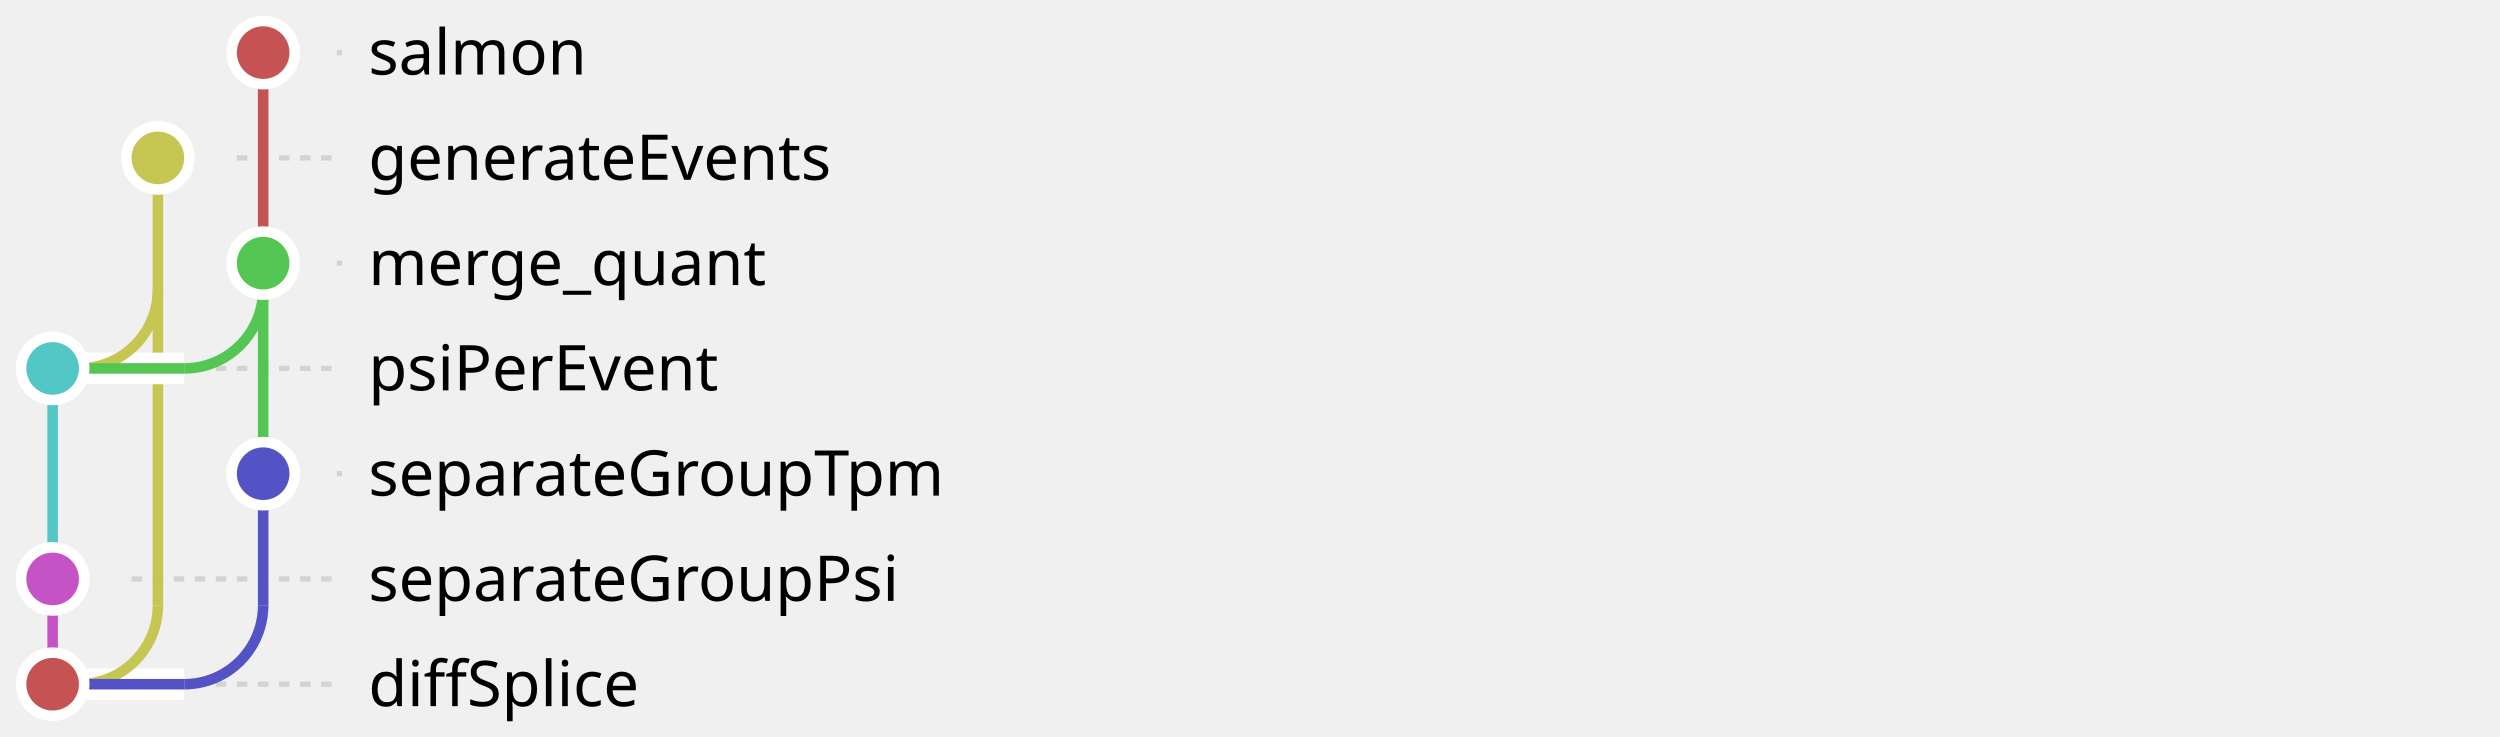
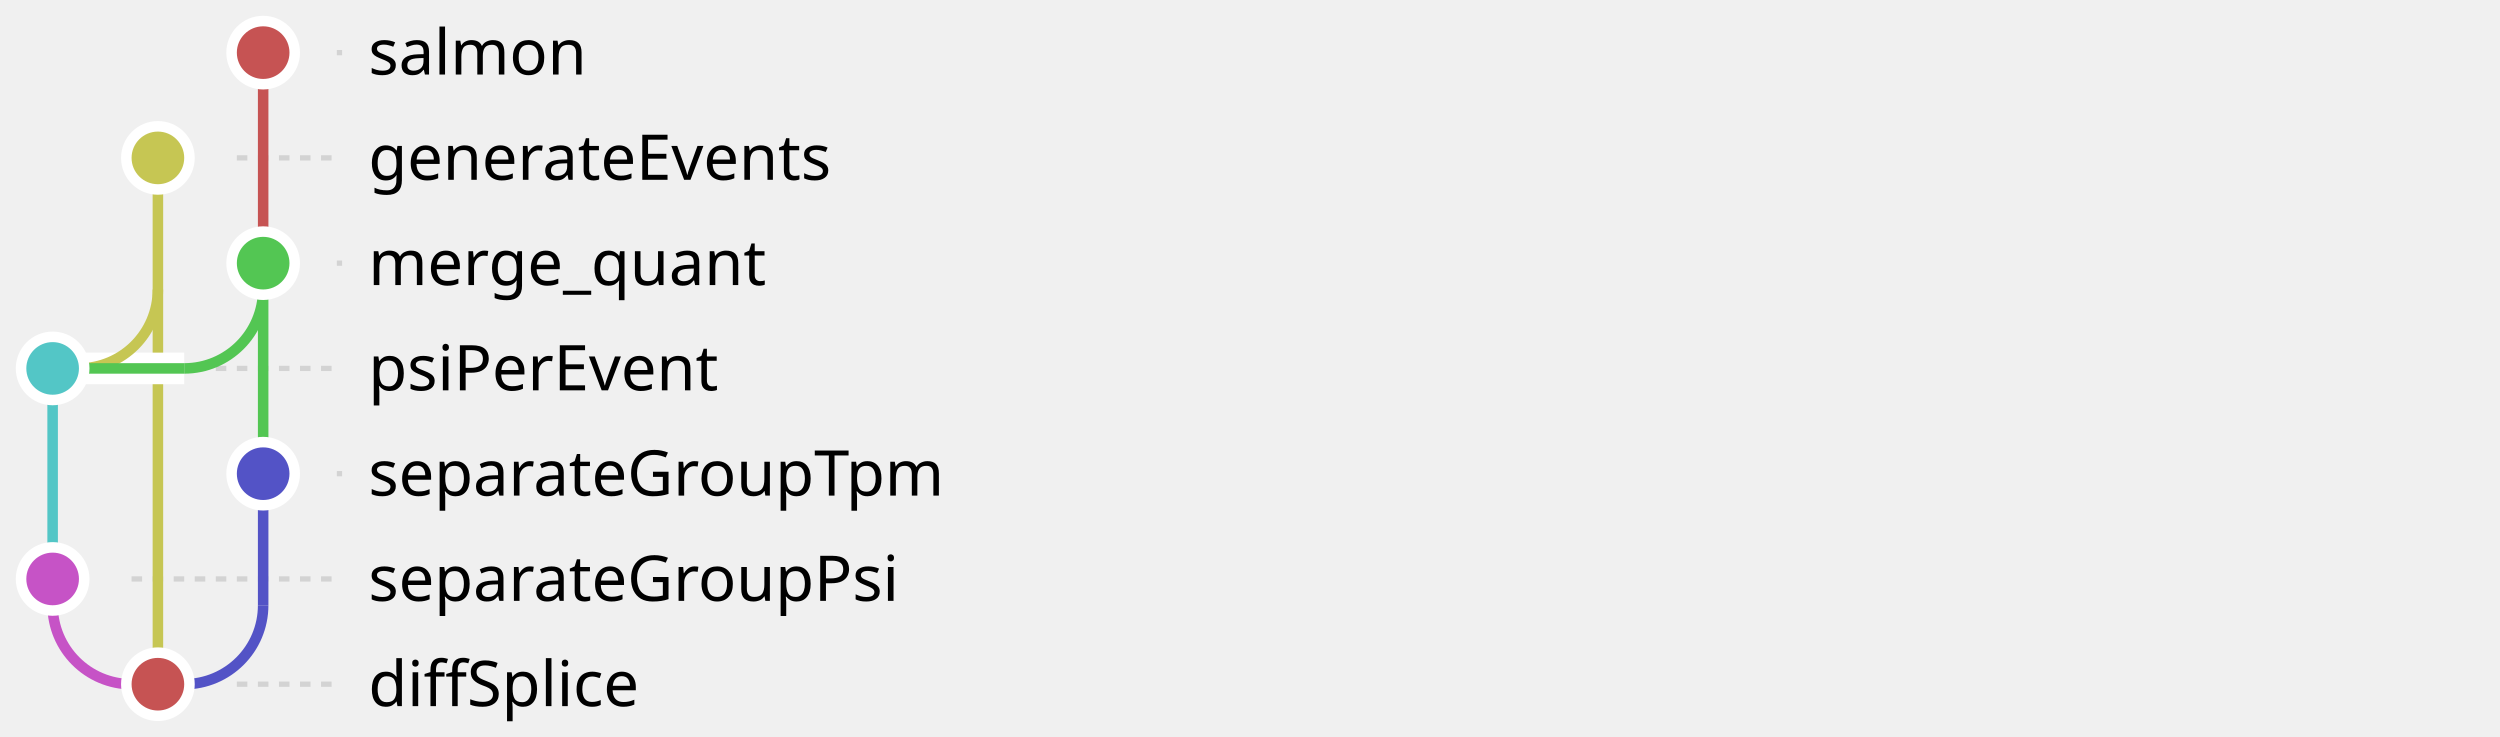
<svg xmlns="http://www.w3.org/2000/svg" baseProfile="full" height="100%" version="1.1" viewBox="25.0,5.0,475.0,140.0" width="100%">
  <defs />
  <g>
    <line stroke="lightgrey" stroke-dasharray="2" x1="90.0" x2="89.0" y1="15.0" y2="15.0" />
    <line stroke="lightgrey" stroke-dasharray="2" x1="70.0" x2="89.0" y1="35.0" y2="35.0" />
    <line stroke="lightgrey" stroke-dasharray="2" x1="90.0" x2="89.0" y1="55.0" y2="55.0" />
    <line stroke="lightgrey" stroke-dasharray="2" x1="50.0" x2="89.0" y1="75.0" y2="75.0" />
    <line stroke="lightgrey" stroke-dasharray="2" x1="90.0" x2="89.0" y1="95.0" y2="95.0" />
    <line stroke="lightgrey" stroke-dasharray="2" x1="50.0" x2="89.0" y1="115.0" y2="115.0" />
-     <line stroke="lightgrey" stroke-dasharray="2" x1="50.0" x2="89.0" y1="135.0" y2="135.0" />
+     <line stroke="lightgrey" stroke-dasharray="2" x1="70.0" x2="89.0" y1="135.0" y2="135.0" />
  </g>
  <g>
    <line stroke="#c65353" stroke-width="2.0" x1="75.0" x2="75.0" y1="15.0" y2="55.0" />
    <line stroke="#53c653" stroke-width="2.0" x1="75.0" x2="75.0" y1="55.0" y2="95.0" />
    <line stroke="#53c6c6" stroke-width="2.0" x1="35.0" x2="35.0" y1="75.0" y2="115.0" />
-     <line stroke="#c653c6" stroke-width="2.0" x1="35.0" x2="35.0" y1="115.0" y2="135.0" />
-     <line stroke="#c6c653" stroke-width="2.0" x1="55.0" x2="55.0" y1="35.0" y2="120.0" />
+     <line stroke="#c653c6" stroke-width="2.0" x1="35.0" x2="35.0" y1="115.0" y2="120.0" />
+     <line stroke="#c6c653" stroke-width="2.0" x1="55.0" x2="55.0" y1="35.0" y2="135.0" />
    <line stroke="#5353c6" stroke-width="2.0" x1="75.0" x2="75.0" y1="95.0" y2="120.0" />
  </g>
  <g>
    <line stroke="white" stroke-width="6.0" x1="35.0" x2="60.0" y1="75.0" y2="75.0" />
-     <line stroke="white" stroke-width="6.0" x1="35.0" x2="60.0" y1="135.0" y2="135.0" />
+     <line stroke="white" stroke-width="6.0" x1="50.0" x2="55.0" y1="135.0" y2="135.0" />
+     <line stroke="white" stroke-width="6.0" x1="55.0" x2="60.0" y1="135.0" y2="135.0" />
  </g>
  <g>
    <path d="M 55.0,60.0 a15.0,15.0 0 0,1 -15.0,15.0" fill="none" stroke="#c6c653" stroke-width="2.0" />
    <path d="M 75.0,60.0 a15.0,15.0 0 0,1 -15.0,15.0" fill="none" stroke="#53c653" stroke-width="2.0" />
    <line stroke="#53c653" stroke-width="2.0" x1="35.0" x2="60.0" y1="75.0" y2="75.0" />
-     <path d="M 55.0,120.0 a15.0,15.0 0 0,1 -15.0,15.0" fill="none" stroke="#c6c653" stroke-width="2.0" />
+     <path d="M 35.0,120.0 a15.0,15.0 0 0,0 15.0,15.0" fill="none" stroke="#c653c6" stroke-width="2.0" />
+     <line stroke="#c653c6" stroke-width="2.0" x1="50.0" x2="55.0" y1="135.0" y2="135.0" />
    <path d="M 75.0,120.0 a15.0,15.0 0 0,1 -15.0,15.0" fill="none" stroke="#5353c6" stroke-width="2.0" />
-     <line stroke="#5353c6" stroke-width="2.0" x1="35.0" x2="60.0" y1="135.0" y2="135.0" />
+     <line stroke="#5353c6" stroke-width="2.0" x1="55.0" x2="60.0" y1="135.0" y2="135.0" />
  </g>
  <g>
    <circle cx="75.0" cy="15.0" fill="#c65353" id="Nsalmon" r="6.0" stroke="white" stroke-width="2.0" />
    <text dominant-baseline="middle" font-family="sans-serif" font-size="inherit" x="95.0" y="15.0">salmon</text>
    <circle cx="55.0" cy="35.0" fill="#c6c653" id="NgenerateEvents" r="6.0" stroke="white" stroke-width="2.0" />
    <text dominant-baseline="middle" font-family="sans-serif" font-size="inherit" x="95.0" y="35.0">generateEvents</text>
    <circle cx="75.0" cy="55.0" fill="#53c653" id="Nmerge_quant" r="6.0" stroke="white" stroke-width="2.0" />
    <text dominant-baseline="middle" font-family="sans-serif" font-size="inherit" x="95.0" y="55.0">merge_quant</text>
    <circle cx="35.0" cy="75.0" fill="#53c6c6" id="NpsiPerEvent" r="6.0" stroke="white" stroke-width="2.0" />
    <text dominant-baseline="middle" font-family="sans-serif" font-size="inherit" x="95.0" y="75.0">psiPerEvent</text>
    <circle cx="75.0" cy="95.0" fill="#5353c6" id="NseparateGroupTpm" r="6.0" stroke="white" stroke-width="2.0" />
    <text dominant-baseline="middle" font-family="sans-serif" font-size="inherit" x="95.0" y="95.0">separateGroupTpm</text>
    <circle cx="35.0" cy="115.0" fill="#c653c6" id="NseparateGroupPsi" r="6.0" stroke="white" stroke-width="2.0" />
    <text dominant-baseline="middle" font-family="sans-serif" font-size="inherit" x="95.0" y="115.0">separateGroupPsi</text>
-     <circle cx="35.0" cy="135.0" fill="#c65353" id="NdiffSplice" r="6.0" stroke="white" stroke-width="2.0" />
+     <circle cx="55.0" cy="135.0" fill="#c65353" id="NdiffSplice" r="6.0" stroke="white" stroke-width="2.0" />
    <text dominant-baseline="middle" font-family="sans-serif" font-size="inherit" x="95.0" y="135.0">diffSplice</text>
  </g>
</svg>
